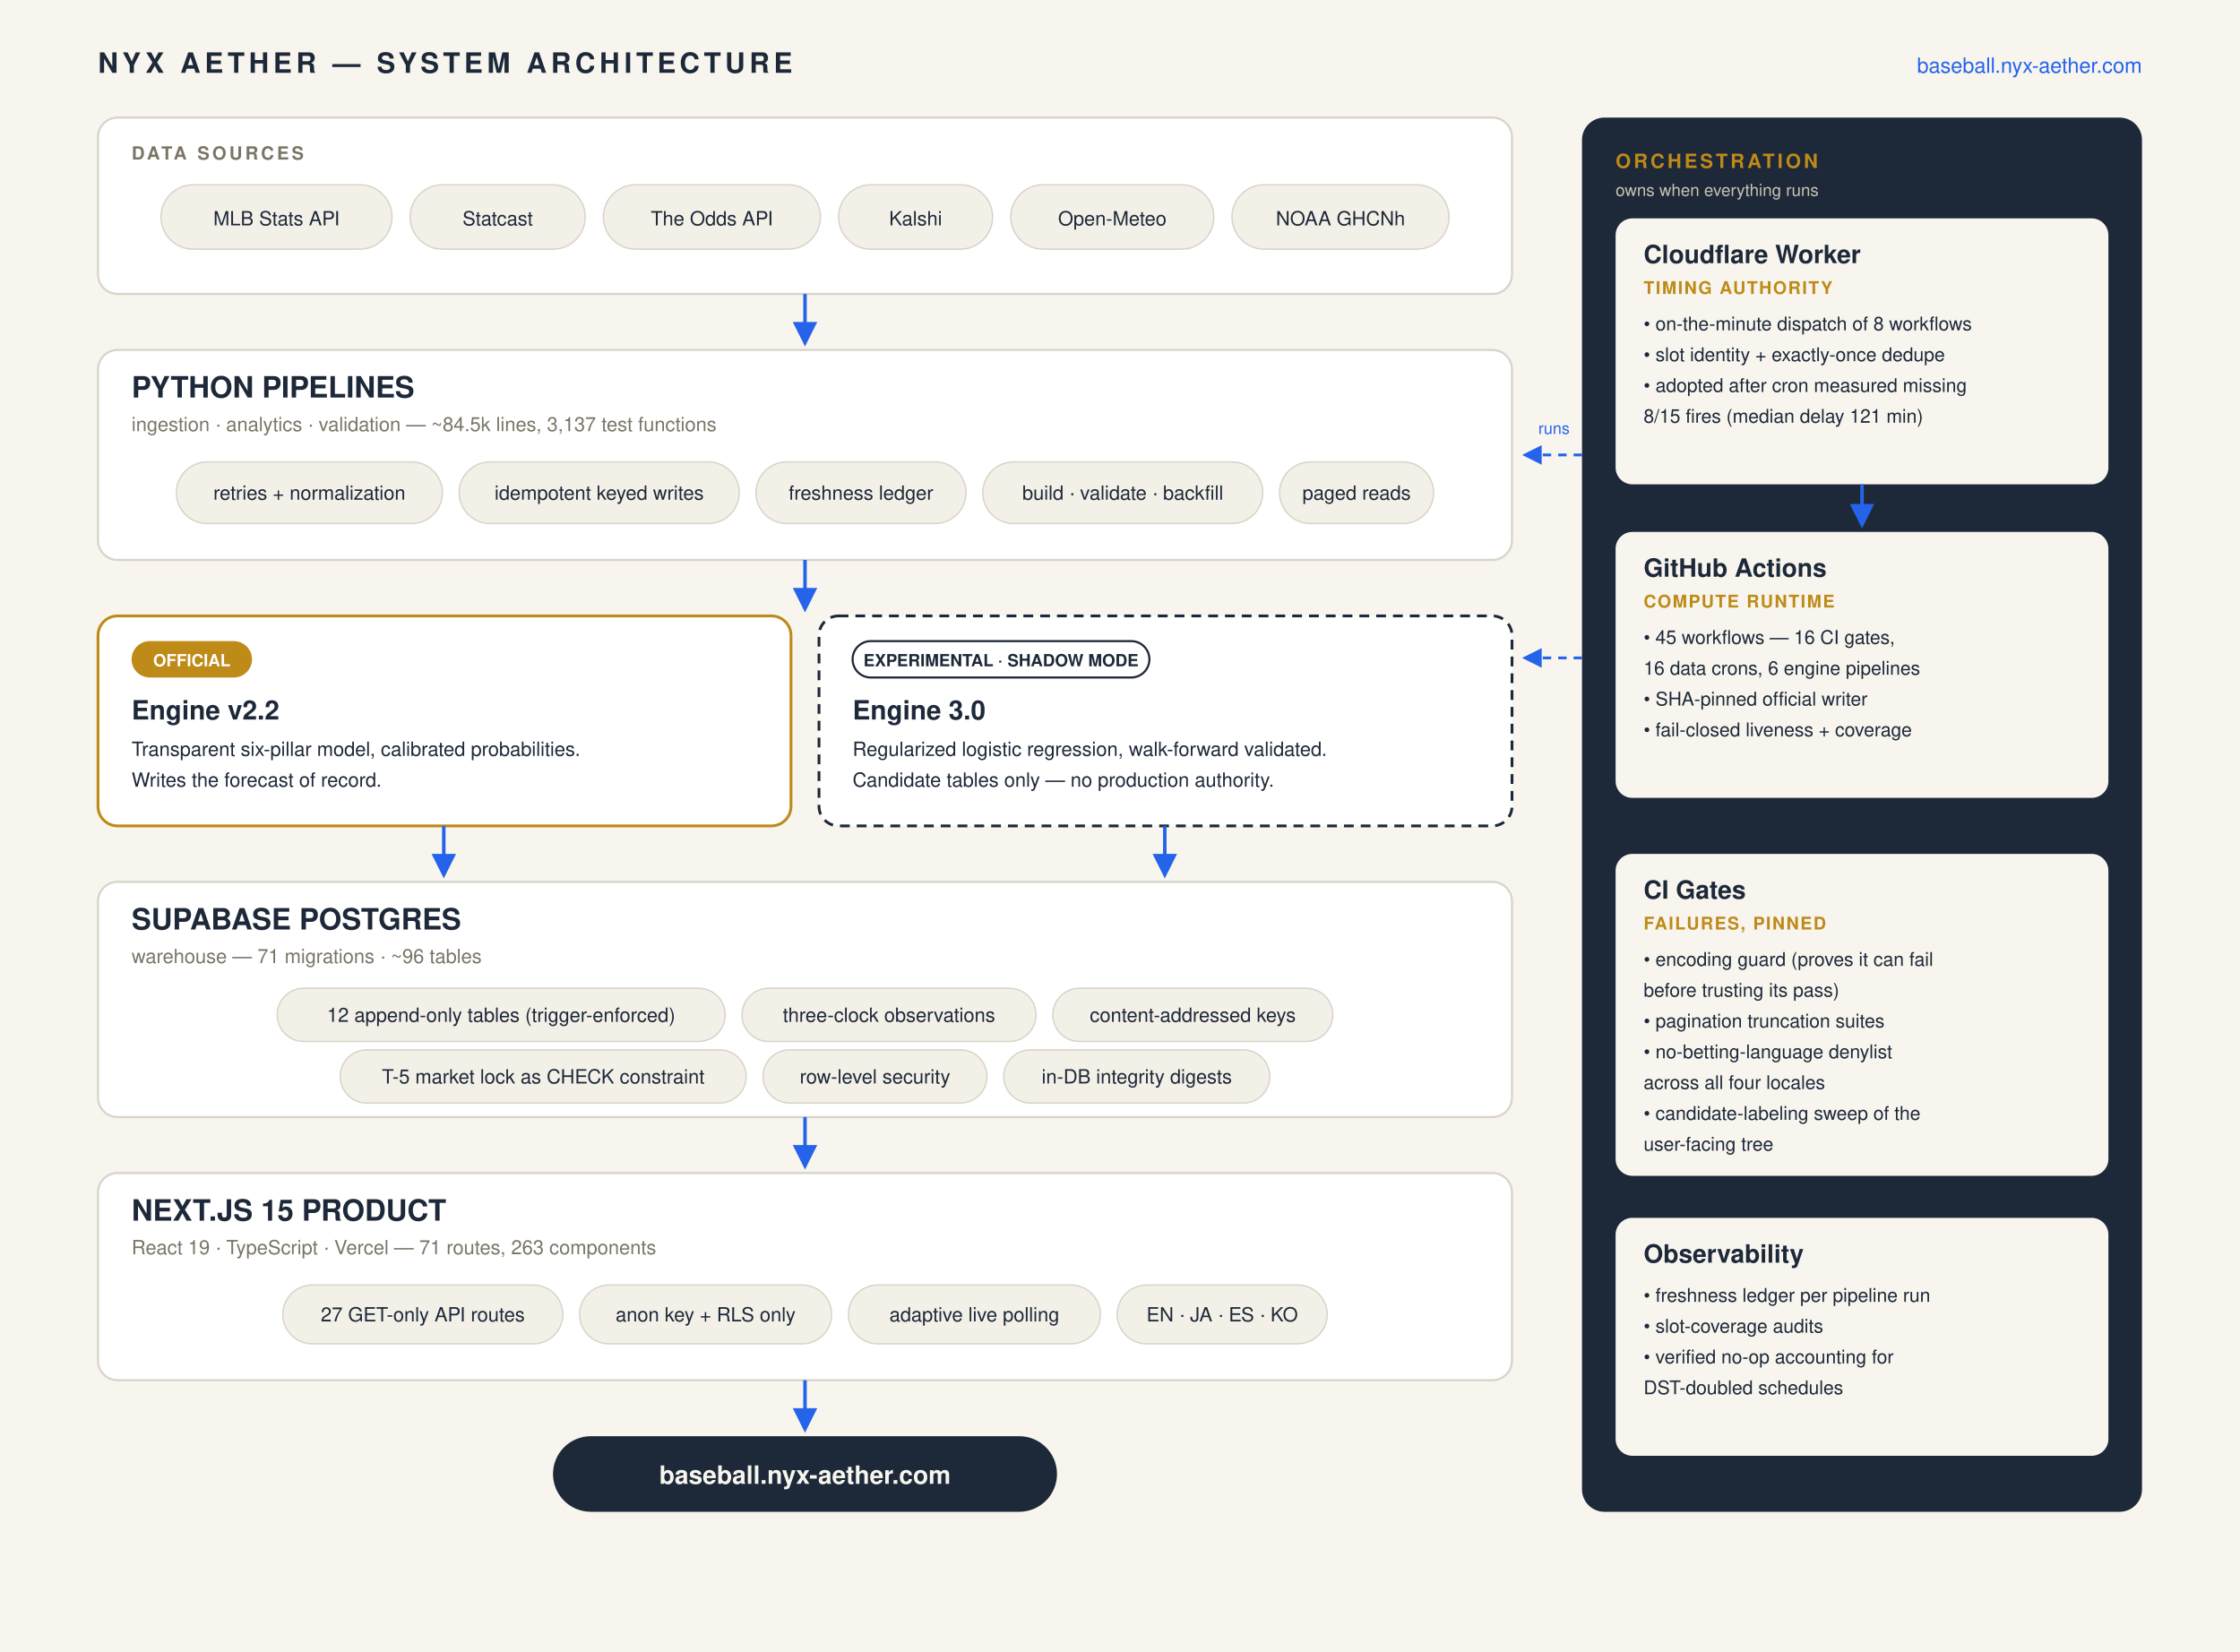
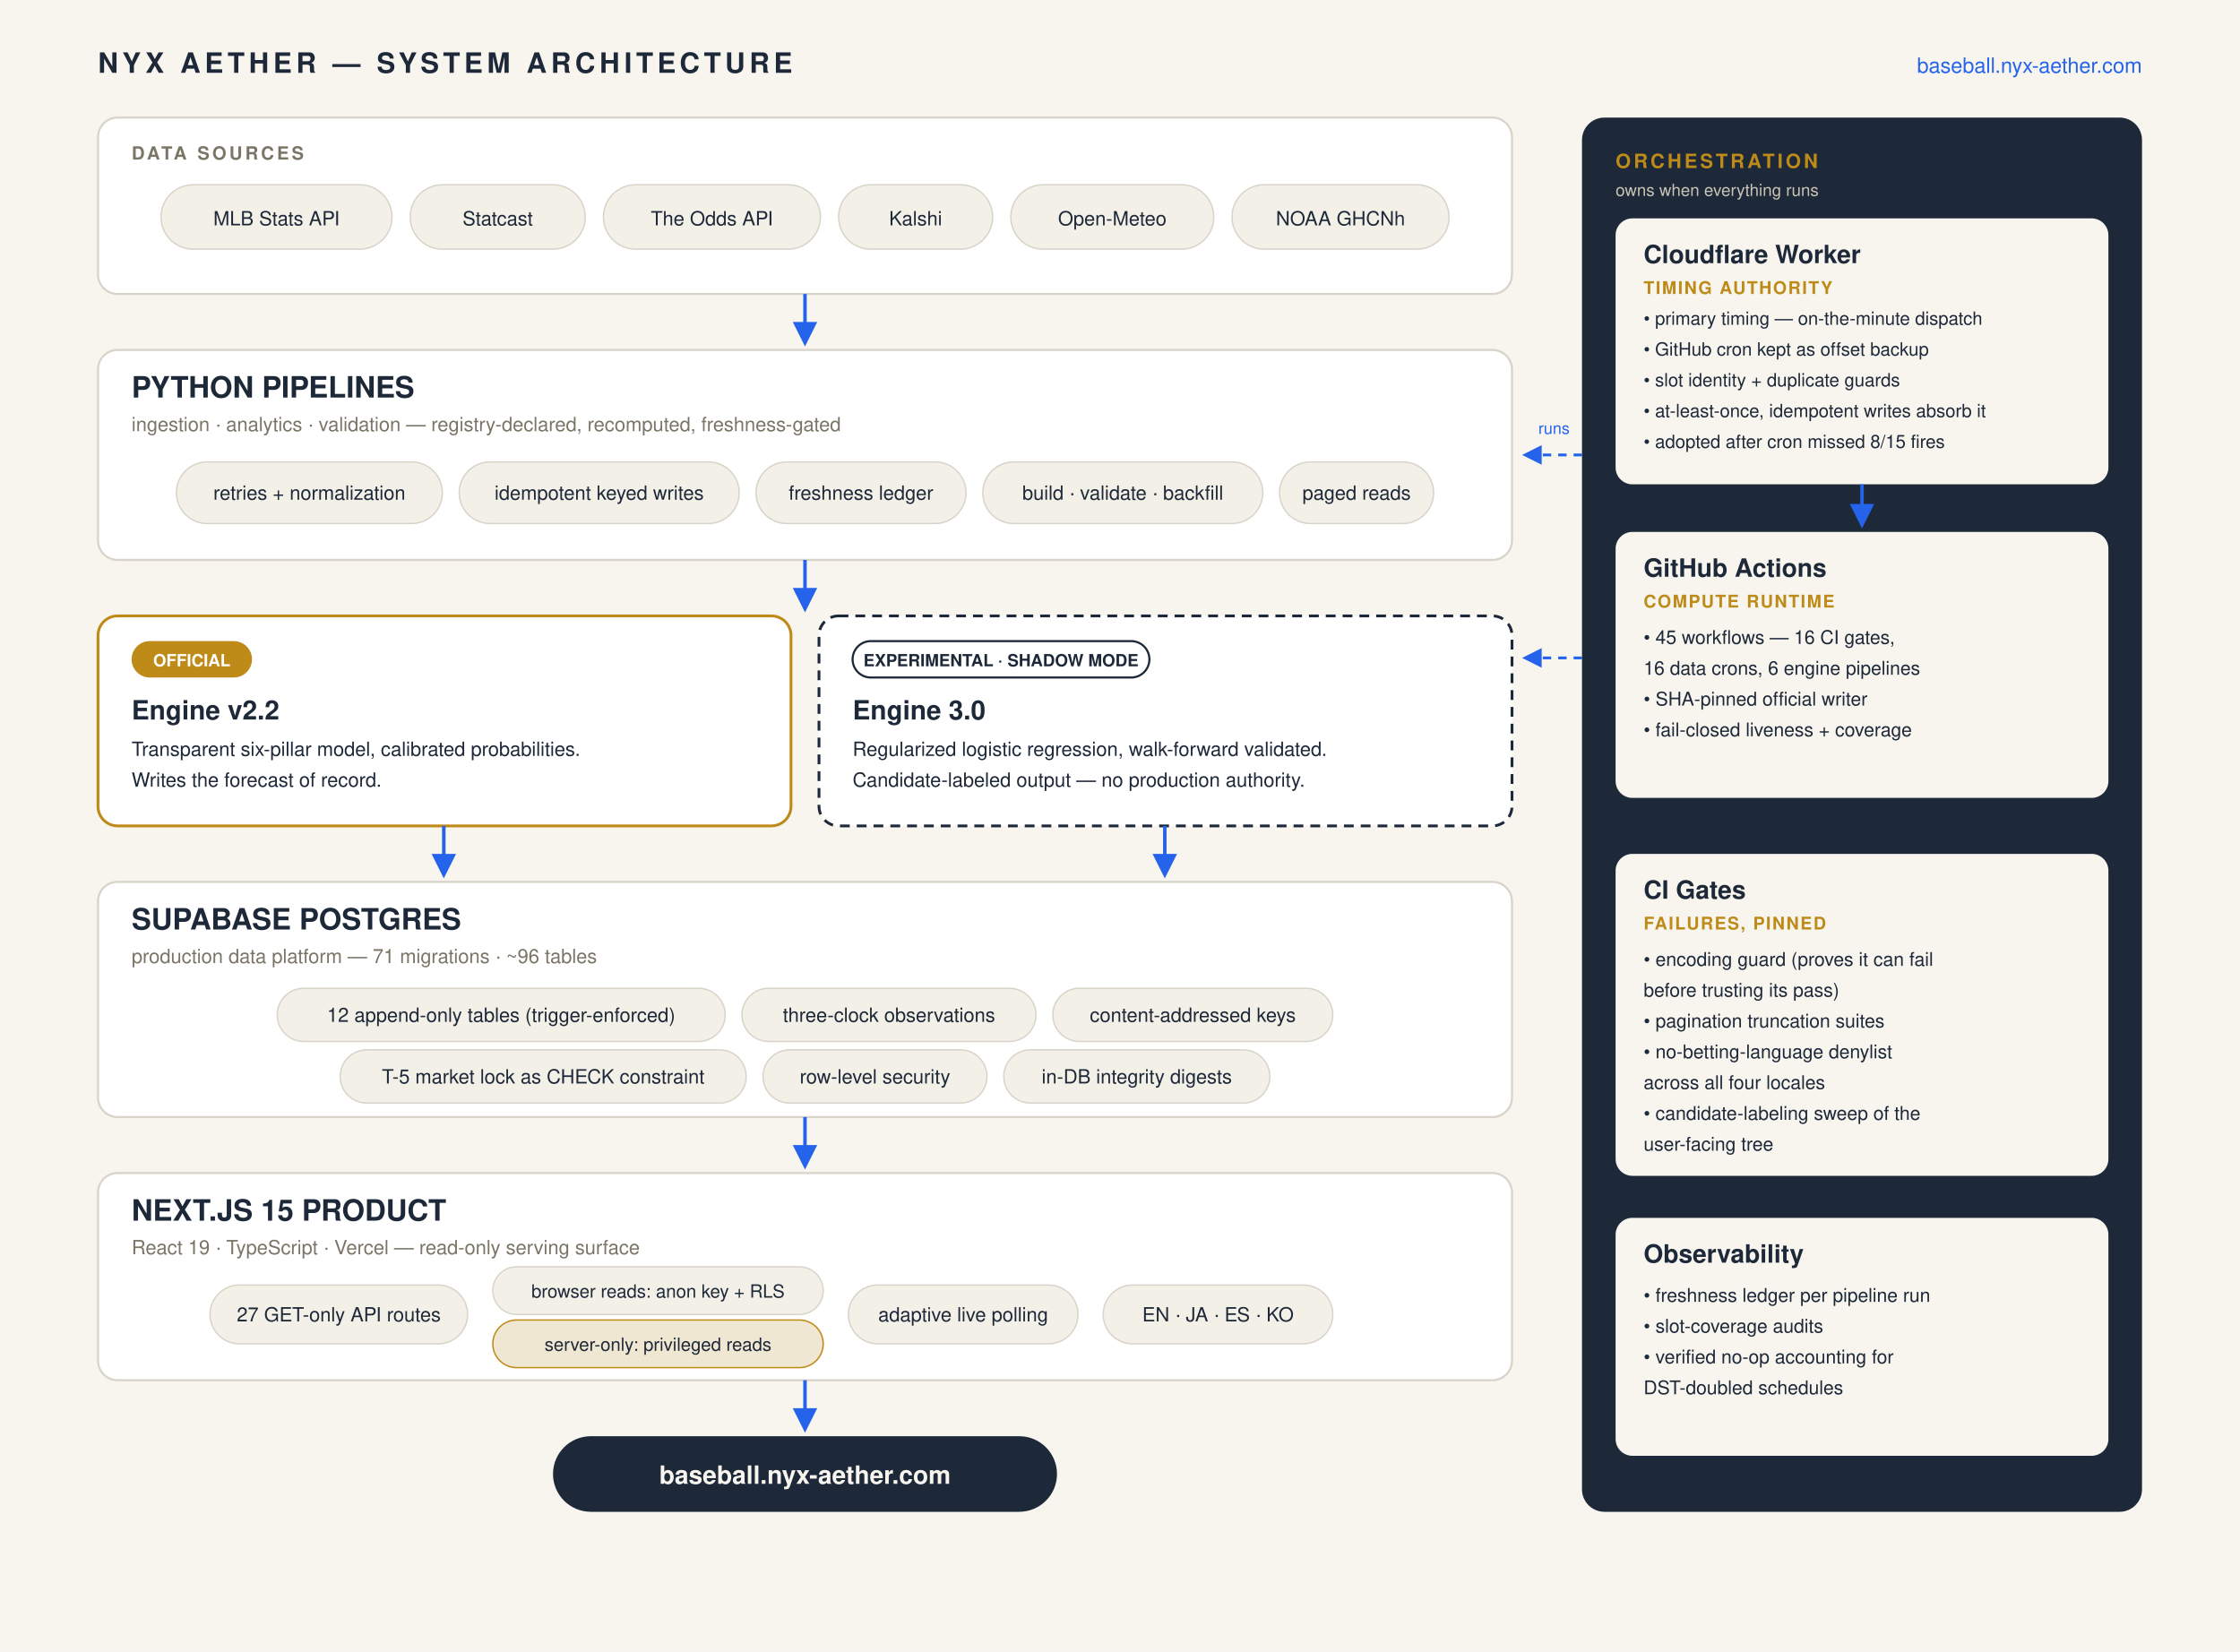
<svg xmlns="http://www.w3.org/2000/svg" viewBox="0 0 1600 1180" font-family="Segoe UI, Helvetica, Arial, sans-serif">
  <defs>
    <marker id="arrow" viewBox="0 0 10 10" refX="8" refY="5" markerWidth="7" markerHeight="7" orient="auto-start-reverse">
      <path d="M 0 0 L 10 5 L 0 10 z" fill="#2563EB" />
    </marker>
  </defs>
  <rect x="0" y="0" width="1600" height="1180" fill="#F7F5EE" />
  <text x="70" y="52" font-size="20" font-weight="700" letter-spacing="3" fill="#1D2839">NYX AETHER — SYSTEM ARCHITECTURE</text>
  <text x="1530" y="52" text-anchor="end" font-size="15" fill="#2563EB">baseball.nyx-aether.com</text>
  <rect x="70" y="84" width="1010" height="126" rx="14" fill="#FFFFFF" stroke="#D8D4CA" stroke-width="1.5" />
  <text x="94" y="114" font-size="13" font-weight="700" letter-spacing="2" fill="#7A7566">DATA SOURCES</text>
  <g font-size="14" fill="#1D2839">
    <rect x="115" y="132" width="165" height="46" rx="23" fill="#F3F0E7" stroke="#D8D4CA" />
    <text x="197.5" y="161" text-anchor="middle">MLB Stats API</text>
    <rect x="293" y="132" width="125" height="46" rx="23" fill="#F3F0E7" stroke="#D8D4CA" />
    <text x="355.5" y="161" text-anchor="middle">Statcast</text>
    <rect x="431" y="132" width="155" height="46" rx="23" fill="#F3F0E7" stroke="#D8D4CA" />
    <text x="508.5" y="161" text-anchor="middle">The Odds API</text>
    <rect x="599" y="132" width="110" height="46" rx="23" fill="#F3F0E7" stroke="#D8D4CA" />
    <text x="654" y="161" text-anchor="middle">Kalshi</text>
    <rect x="722" y="132" width="145" height="46" rx="23" fill="#F3F0E7" stroke="#D8D4CA" />
    <text x="794.5" y="161" text-anchor="middle">Open-Meteo</text>
    <rect x="880" y="132" width="155" height="46" rx="23" fill="#F3F0E7" stroke="#D8D4CA" />
    <text x="957.5" y="161" text-anchor="middle">NOAA GHCNh</text>
  </g>
  <line x1="575" y1="210" x2="575" y2="244" stroke="#2563EB" stroke-width="2.5" marker-end="url(#arrow)" />
  <rect x="70" y="250" width="1010" height="150" rx="14" fill="#FFFFFF" stroke="#D8D4CA" stroke-width="1.5" />
  <text x="94" y="284" font-size="21" font-weight="700" fill="#1D2839">PYTHON PIPELINES</text>
-   <text x="94" y="308" font-size="14" fill="#7A7566">ingestion · analytics · validation — ~84.5k lines, 3,137 test functions</text>
+   <text x="94" y="308" font-size="14" fill="#7A7566">ingestion · analytics · validation — registry-declared, recomputed, freshness-gated</text>
  <g font-size="14" fill="#1D2839">
    <rect x="126" y="330" width="190" height="44" rx="22" fill="#F3F0E7" stroke="#D8D4CA" />
    <text x="221" y="357" text-anchor="middle">retries + normalization</text>
    <rect x="328" y="330" width="200" height="44" rx="22" fill="#F3F0E7" stroke="#D8D4CA" />
    <text x="428" y="357" text-anchor="middle">idempotent keyed writes</text>
    <rect x="540" y="330" width="150" height="44" rx="22" fill="#F3F0E7" stroke="#D8D4CA" />
    <text x="615" y="357" text-anchor="middle">freshness ledger</text>
    <rect x="702" y="330" width="200" height="44" rx="22" fill="#F3F0E7" stroke="#D8D4CA" />
    <text x="802" y="357" text-anchor="middle">build · validate · backfill</text>
    <rect x="914" y="330" width="110" height="44" rx="22" fill="#F3F0E7" stroke="#D8D4CA" />
    <text x="969" y="357" text-anchor="middle">paged reads</text>
  </g>
  <line x1="575" y1="400" x2="575" y2="434" stroke="#2563EB" stroke-width="2.5" marker-end="url(#arrow)" />
  <rect x="70" y="440" width="495" height="150" rx="14" fill="#FFFFFF" stroke="#BE8A18" stroke-width="2" />
  <rect x="94" y="458" width="86" height="26" rx="13" fill="#BE8A18" />
  <text x="137" y="476" text-anchor="middle" font-size="12" font-weight="700" fill="#FFFFFF">OFFICIAL</text>
  <text x="94" y="514" font-size="19" font-weight="700" fill="#1D2839">Engine v2.2</text>
  <text x="94" y="540" font-size="14" fill="#1D2839">Transparent six-pillar model, calibrated probabilities.</text>
  <text x="94" y="562" font-size="14" fill="#1D2839">Writes the forecast of record.</text>
  <rect x="585" y="440" width="495" height="150" rx="14" fill="#FFFFFF" stroke="#1D2839" stroke-width="2" stroke-dasharray="7 5" />
  <rect x="609" y="458" width="212" height="26" rx="13" fill="none" stroke="#1D2839" stroke-width="1.5" />
  <text x="715" y="476" text-anchor="middle" font-size="12" font-weight="700" fill="#1D2839">EXPERIMENTAL · SHADOW MODE</text>
  <text x="609" y="514" font-size="19" font-weight="700" fill="#1D2839">Engine 3.0</text>
  <text x="609" y="540" font-size="14" fill="#1D2839">Regularized logistic regression, walk-forward validated.</text>
-   <text x="609" y="562" font-size="14" fill="#1D2839">Candidate tables only — no production authority.</text>
+   <text x="609" y="562" font-size="14" fill="#1D2839">Candidate-labeled output — no production authority.</text>
  <line x1="317" y1="590" x2="317" y2="624" stroke="#2563EB" stroke-width="2.5" marker-end="url(#arrow)" />
  <line x1="832" y1="590" x2="832" y2="624" stroke="#2563EB" stroke-width="2.5" marker-end="url(#arrow)" />
  <rect x="70" y="630" width="1010" height="168" rx="14" fill="#FFFFFF" stroke="#D8D4CA" stroke-width="1.5" />
  <text x="94" y="664" font-size="21" font-weight="700" fill="#1D2839">SUPABASE POSTGRES</text>
-   <text x="94" y="688" font-size="14" fill="#7A7566">warehouse — 71 migrations · ~96 tables</text>
+   <text x="94" y="688" font-size="14" fill="#7A7566">production data platform — 71 migrations · ~96 tables</text>
  <g font-size="14" fill="#1D2839">
    <rect x="198" y="706" width="320" height="38" rx="19" fill="#F3F0E7" stroke="#D8D4CA" />
    <text x="358" y="730" text-anchor="middle">12 append-only tables (trigger-enforced)</text>
    <rect x="530" y="706" width="210" height="38" rx="19" fill="#F3F0E7" stroke="#D8D4CA" />
    <text x="635" y="730" text-anchor="middle">three-clock observations</text>
    <rect x="752" y="706" width="200" height="38" rx="19" fill="#F3F0E7" stroke="#D8D4CA" />
    <text x="852" y="730" text-anchor="middle">content-addressed keys</text>
    <rect x="243" y="750" width="290" height="38" rx="19" fill="#F3F0E7" stroke="#D8D4CA" />
    <text x="388" y="774" text-anchor="middle">T-5 market lock as CHECK constraint</text>
    <rect x="545" y="750" width="160" height="38" rx="19" fill="#F3F0E7" stroke="#D8D4CA" />
    <text x="625" y="774" text-anchor="middle">row-level security</text>
    <rect x="717" y="750" width="190" height="38" rx="19" fill="#F3F0E7" stroke="#D8D4CA" />
    <text x="812" y="774" text-anchor="middle">in-DB integrity digests</text>
  </g>
  <line x1="575" y1="798" x2="575" y2="832" stroke="#2563EB" stroke-width="2.5" marker-end="url(#arrow)" />
  <rect x="70" y="838" width="1010" height="148" rx="14" fill="#FFFFFF" stroke="#D8D4CA" stroke-width="1.5" />
  <text x="94" y="872" font-size="21" font-weight="700" fill="#1D2839">NEXT.JS 15 PRODUCT</text>
-   <text x="94" y="896" font-size="14" fill="#7A7566">React 19 · TypeScript · Vercel — 71 routes, 263 components</text>
+   <text x="94" y="896" font-size="14" fill="#7A7566">React 19 · TypeScript · Vercel — read-only serving surface</text>
  <g font-size="14" fill="#1D2839">
-     <rect x="202" y="918" width="200" height="42" rx="21" fill="#F3F0E7" stroke="#D8D4CA" />
-     <text x="302" y="944" text-anchor="middle">27 GET-only API routes</text>
-     <rect x="414" y="918" width="180" height="42" rx="21" fill="#F3F0E7" stroke="#D8D4CA" />
-     <text x="504" y="944" text-anchor="middle">anon key + RLS only</text>
-     <rect x="606" y="918" width="180" height="42" rx="21" fill="#F3F0E7" stroke="#D8D4CA" />
-     <text x="696" y="944" text-anchor="middle">adaptive live polling</text>
-     <rect x="798" y="918" width="150" height="42" rx="21" fill="#F3F0E7" stroke="#D8D4CA" />
-     <text x="873" y="944" text-anchor="middle">EN · JA · ES · KO</text>
+     <rect x="150" y="918" width="184" height="42" rx="21" fill="#F3F0E7" stroke="#D8D4CA" />
+     <text x="242" y="944" text-anchor="middle">27 GET-only API routes</text>
+     <rect x="352" y="905" width="236" height="34" rx="17" fill="#F3F0E7" stroke="#D8D4CA" />
+     <text x="470" y="927" text-anchor="middle" font-size="13">browser reads: anon key + RLS</text>
+     <rect x="352" y="943" width="236" height="34" rx="17" fill="#EFE7D2" stroke="#BE8A18" />
+     <text x="470" y="965" text-anchor="middle" font-size="13">server-only: privileged reads</text>
+     <rect x="606" y="918" width="164" height="42" rx="21" fill="#F3F0E7" stroke="#D8D4CA" />
+     <text x="688" y="944" text-anchor="middle">adaptive live polling</text>
+     <rect x="788" y="918" width="164" height="42" rx="21" fill="#F3F0E7" stroke="#D8D4CA" />
+     <text x="870" y="944" text-anchor="middle">EN · JA · ES · KO</text>
  </g>
  <line x1="575" y1="986" x2="575" y2="1020" stroke="#2563EB" stroke-width="2.5" marker-end="url(#arrow)" />
  <rect x="395" y="1026" width="360" height="54" rx="27" fill="#1D2839" />
  <text x="575" y="1060" text-anchor="middle" font-size="18" font-weight="700" fill="#F7F5EE">baseball.nyx-aether.com</text>
  <rect x="1130" y="84" width="400" height="996" rx="16" fill="#1D2839" />
  <text x="1154" y="120" font-size="14" font-weight="700" letter-spacing="2" fill="#BE8A18">ORCHESTRATION</text>
  <text x="1154" y="140" font-size="12" fill="#C9C4B4">owns when everything runs</text>
  <rect x="1154" y="156" width="352" height="190" rx="12" fill="#F7F5EE" />
  <text x="1174" y="188" font-size="18" font-weight="700" fill="#1D2839">Cloudflare Worker</text>
  <text x="1174" y="210" font-size="12.5" font-weight="700" letter-spacing="1" fill="#BE8A18">TIMING AUTHORITY</text>
-   <g font-size="13.5" fill="#1D2839">
-     <text x="1174" y="236">• on-the-minute dispatch of 8 workflows</text>
-     <text x="1174" y="258">• slot identity + exactly-once dedupe</text>
-     <text x="1174" y="280">• adopted after cron measured missing</text>
-     <text x="1174" y="302">   8/15 fires (median delay 121 min)</text>
+   <g font-size="13" fill="#1D2839">
+     <text x="1174" y="232">• primary timing — on-the-minute dispatch</text>
+     <text x="1174" y="254">• GitHub cron kept as offset backup</text>
+     <text x="1174" y="276">• slot identity + duplicate guards</text>
+     <text x="1174" y="298">• at-least-once, idempotent writes absorb it</text>
+     <text x="1174" y="320">• adopted after cron missed 8/15 fires</text>
  </g>
  <line x1="1330" y1="346" x2="1330" y2="374" stroke="#2563EB" stroke-width="2.5" marker-end="url(#arrow)" />
  <rect x="1154" y="380" width="352" height="190" rx="12" fill="#F7F5EE" />
  <text x="1174" y="412" font-size="18" font-weight="700" fill="#1D2839">GitHub Actions</text>
  <text x="1174" y="434" font-size="12.5" font-weight="700" letter-spacing="1" fill="#BE8A18">COMPUTE RUNTIME</text>
  <g font-size="13.5" fill="#1D2839">
    <text x="1174" y="460">• 45 workflows — 16 CI gates,</text>
    <text x="1174" y="482">   16 data crons, 6 engine pipelines</text>
    <text x="1174" y="504">• SHA-pinned official writer</text>
    <text x="1174" y="526">• fail-closed liveness + coverage</text>
  </g>
  <line x1="1130" y1="325" x2="1090" y2="325" stroke="#2563EB" stroke-width="2" stroke-dasharray="6 5" marker-end="url(#arrow)" />
  <line x1="1130" y1="470" x2="1090" y2="470" stroke="#2563EB" stroke-width="2" stroke-dasharray="6 5" marker-end="url(#arrow)" />
  <text x="1110" y="310" text-anchor="middle" font-size="11.5" fill="#2563EB">runs</text>
  <rect x="1154" y="610" width="352" height="230" rx="12" fill="#F7F5EE" />
  <text x="1174" y="642" font-size="18" font-weight="700" fill="#1D2839">CI Gates</text>
  <text x="1174" y="664" font-size="12.5" font-weight="700" letter-spacing="1" fill="#BE8A18">FAILURES, PINNED</text>
  <g font-size="13.5" fill="#1D2839">
    <text x="1174" y="690">• encoding guard (proves it can fail</text>
    <text x="1174" y="712">   before trusting its pass)</text>
    <text x="1174" y="734">• pagination truncation suites</text>
    <text x="1174" y="756">• no-betting-language denylist</text>
    <text x="1174" y="778">   across all four locales</text>
    <text x="1174" y="800">• candidate-labeling sweep of the</text>
    <text x="1174" y="822">   user-facing tree</text>
  </g>
  <rect x="1154" y="870" width="352" height="170" rx="12" fill="#F7F5EE" />
  <text x="1174" y="902" font-size="18" font-weight="700" fill="#1D2839">Observability</text>
  <g font-size="13.5" fill="#1D2839">
    <text x="1174" y="930">• freshness ledger per pipeline run</text>
    <text x="1174" y="952">• slot-coverage audits</text>
    <text x="1174" y="974">• verified no-op accounting for</text>
    <text x="1174" y="996">   DST-doubled schedules</text>
  </g>
</svg>
